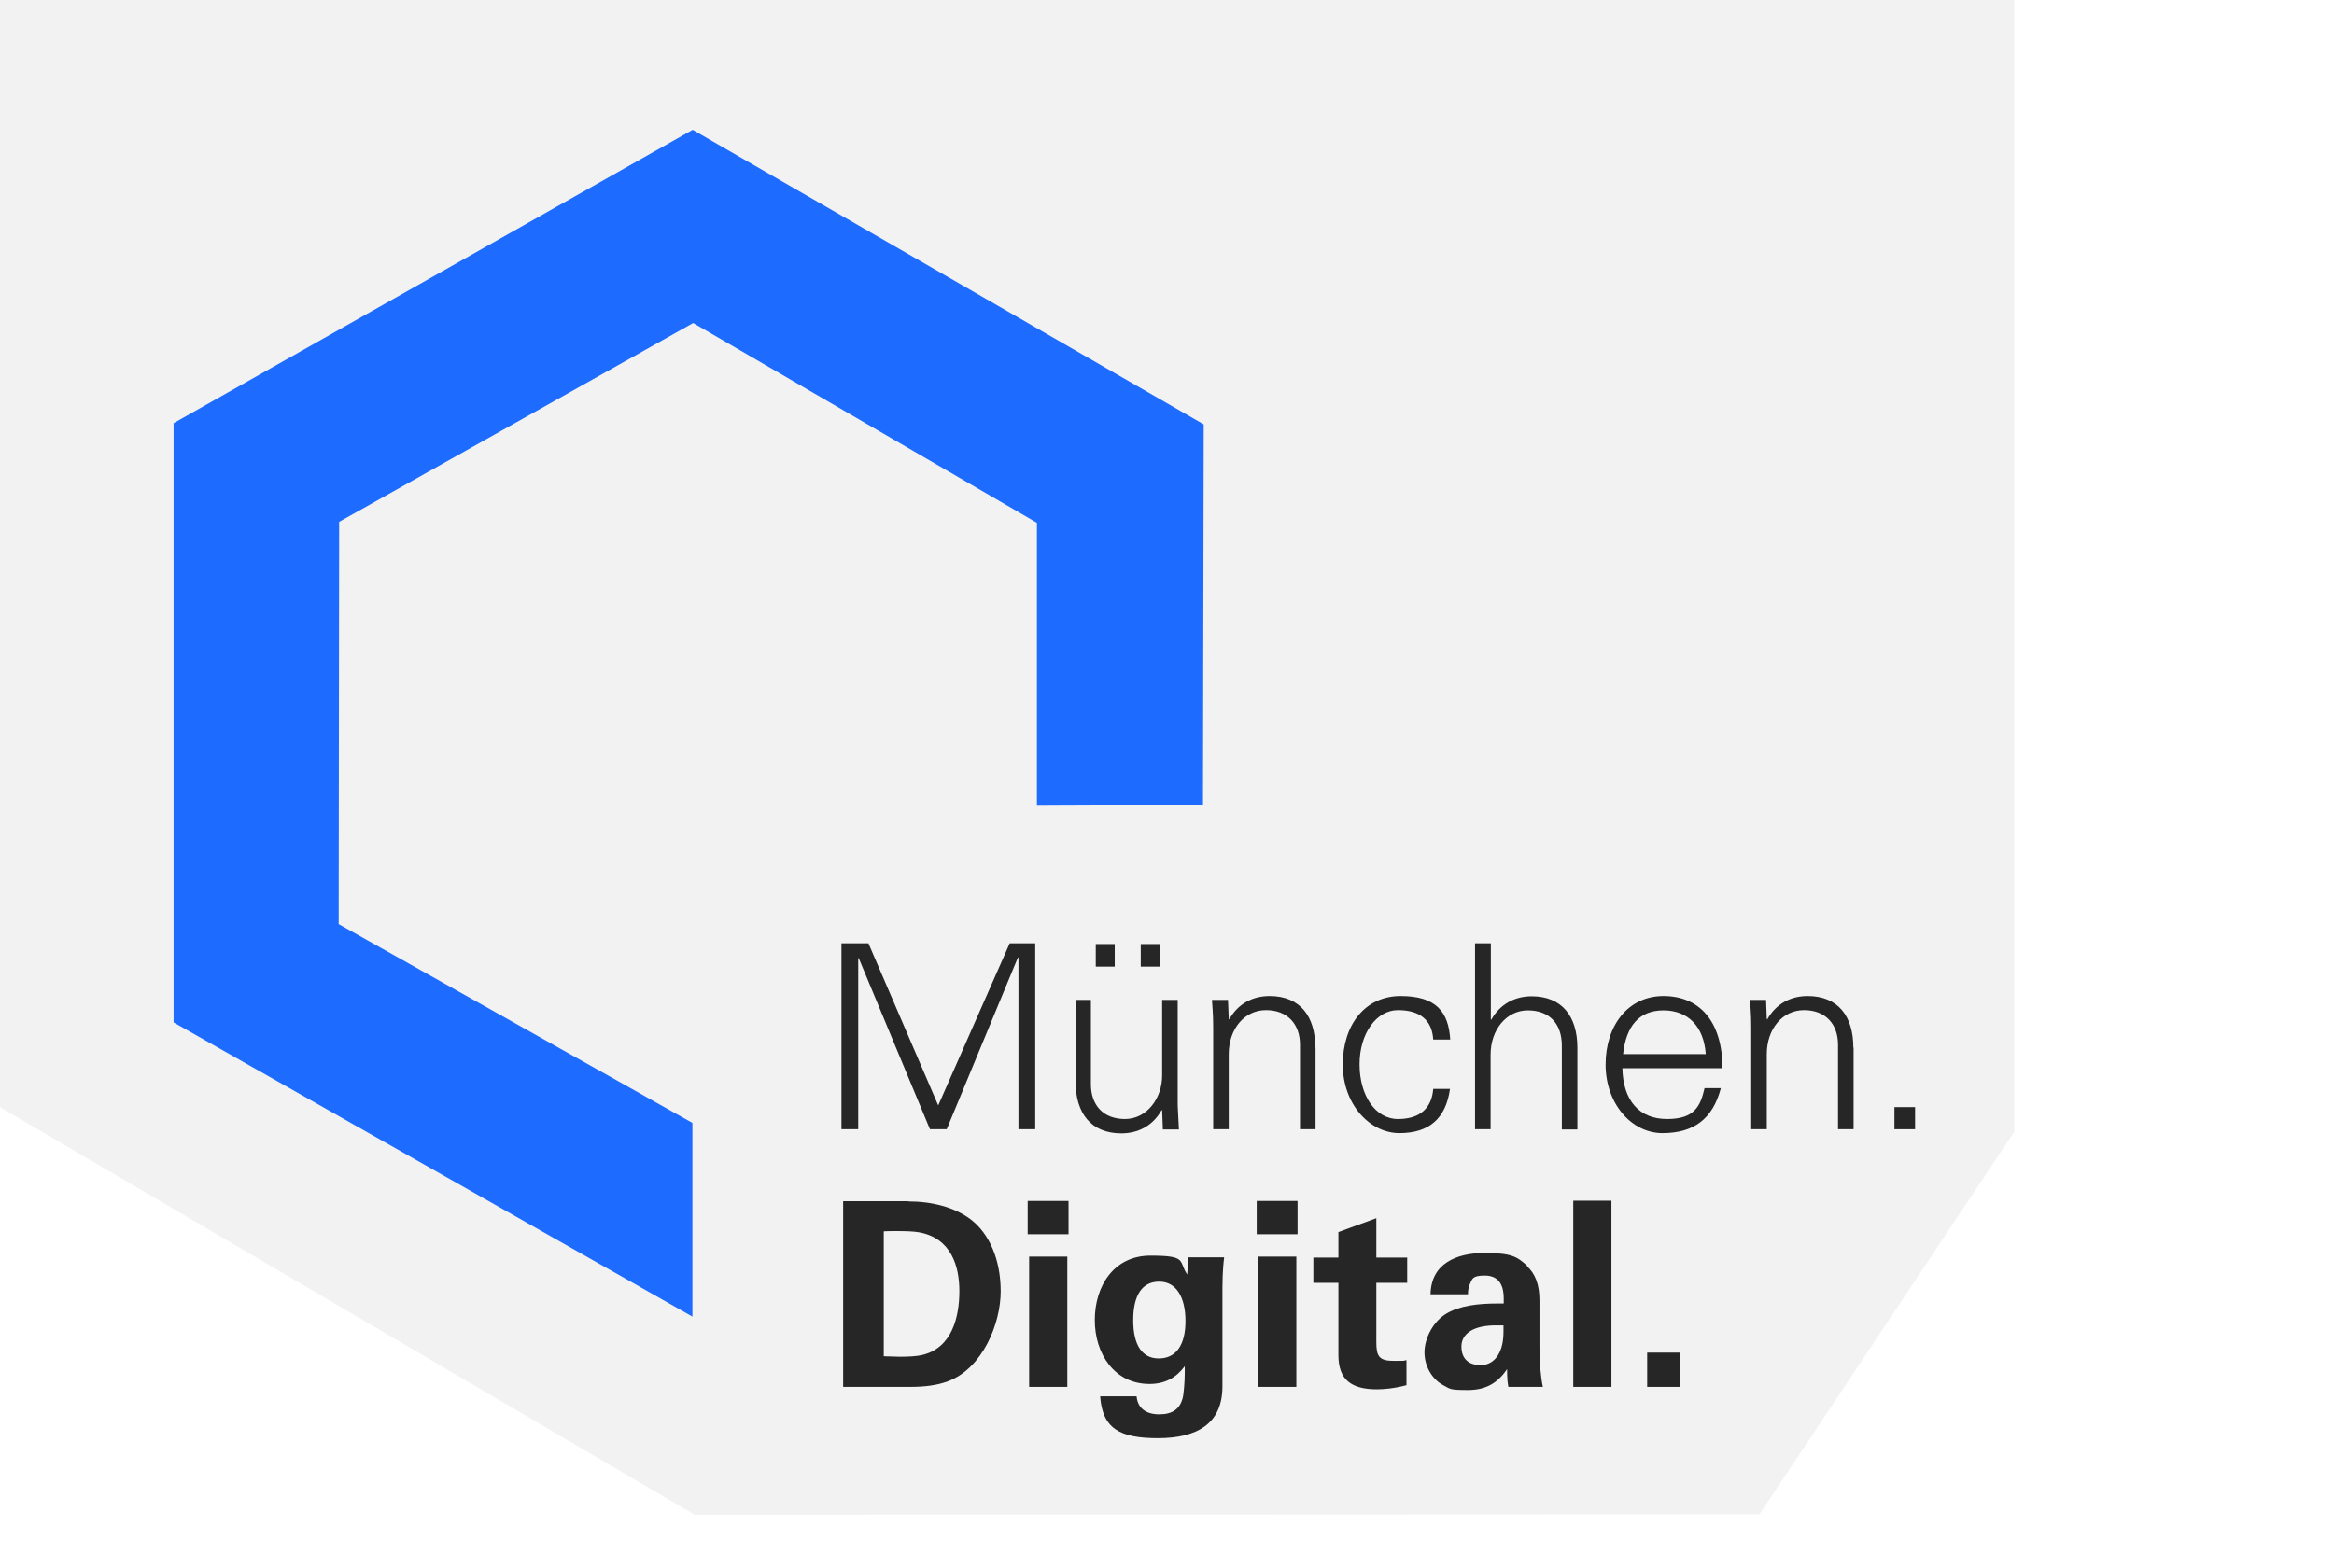
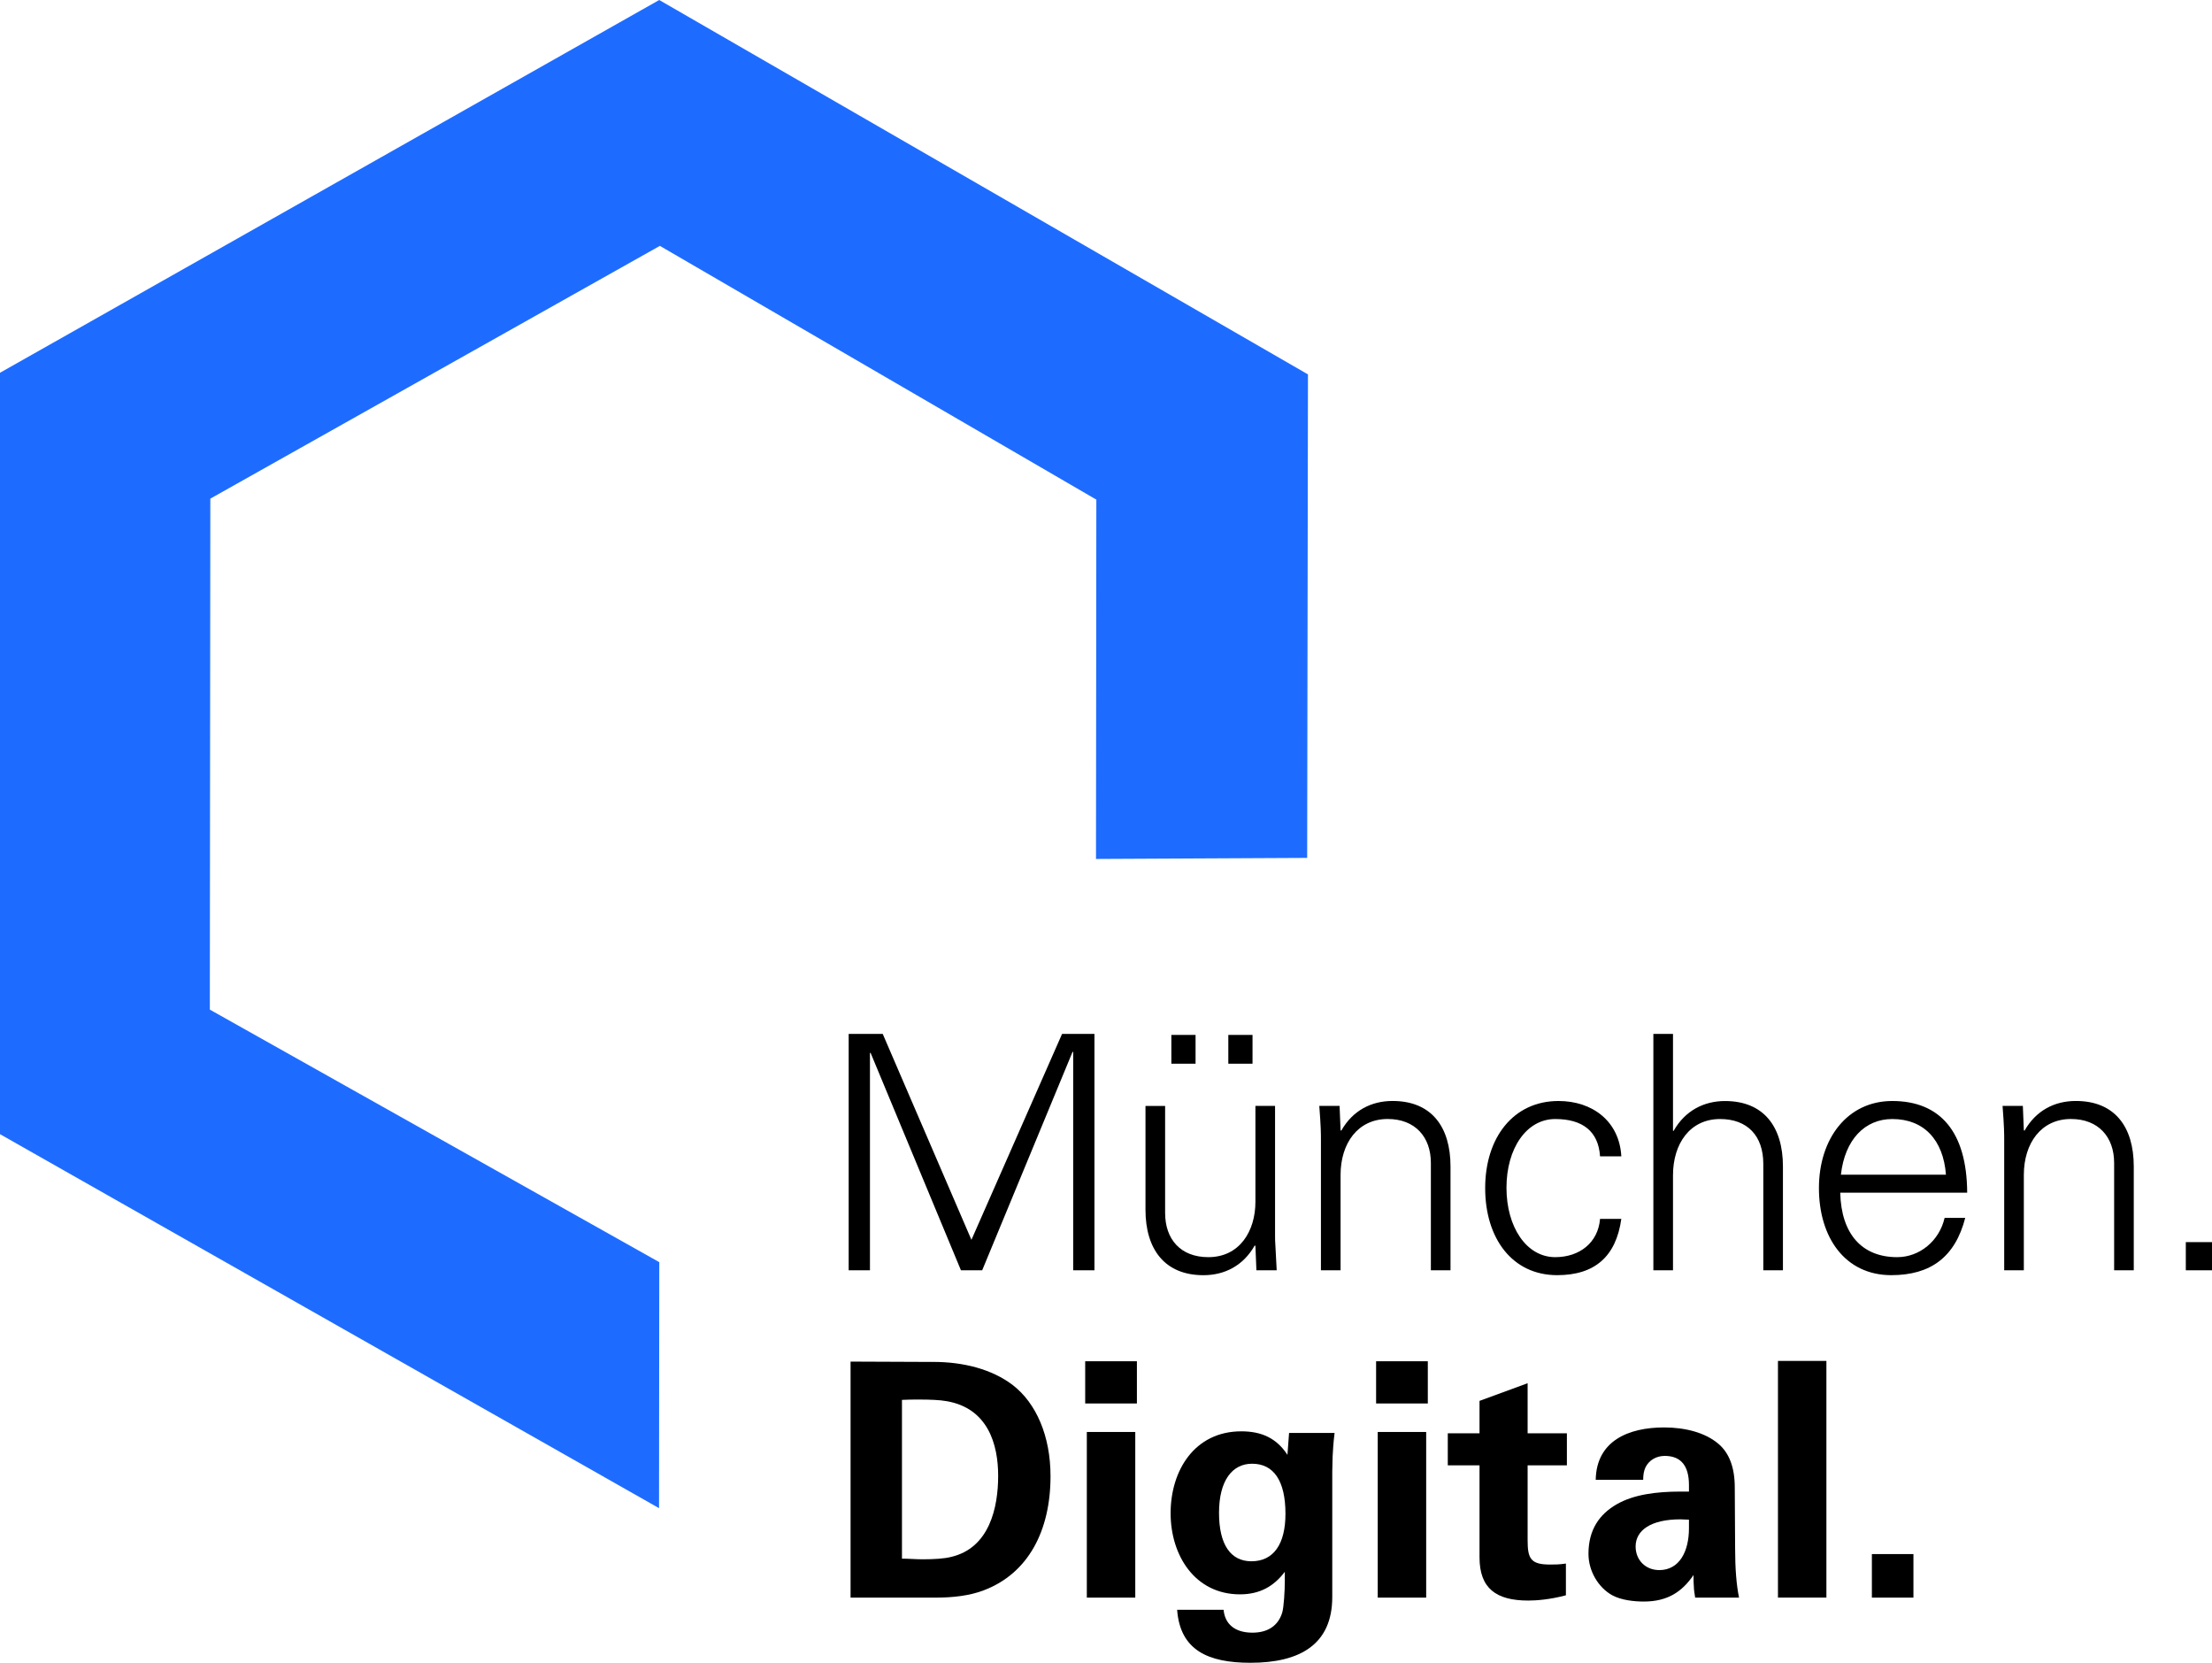
- <svg xmlns="http://www.w3.org/2000/svg" id="uuid-f8cb20bf-3ec2-457b-804e-7420bf8eae7e" version="1.1" viewBox="0 0 960 645">
+ <svg xmlns="http://www.w3.org/2000/svg" id="Ebene_1" viewBox="0 0 716.5 538.44">
  <defs>
    <style>
      .cls-1 {
-         fill: #262626;
-       }
- 
-       .cls-1, .cls-2, .cls-3 {
-         stroke-width: 0px;
-       }
- 
-       .cls-2 {
        fill: #1e6cff;
-       }
- 
-       .cls-3 {
-         fill: #f2f2f2;
      }
    </style>
  </defs>
-   <polygon class="cls-3" points="723.7 0 240.1 0 0 0 0 455.5 285.7 623.2 723.7 623 828.5 465.6 828.5 0 723.7 0" />
  <g>
-     <path class="cls-1" d="M357.2,388.1l28.7,66.7,29.4-66.7h10.5v76.5h-6.9v-70.7h-.2l-29.3,70.7h-6.9l-29.3-70.4h-.2v70.4h-6.9v-76.5h11Z" />
-     <path class="cls-1" d="M442.3,411.4h6.4v34.7c0,8.5,5,14.3,14,14.3s15.3-8.5,15.3-17.9v-31.1h6.4v42c0,.9,0,2,.1,3.3l.4,8h-6.6l-.3-7.8-.2-.2c-3.7,6.6-9.8,9.6-16.6,9.6-12.5,0-18.8-8.4-18.8-21.2v-33.6h0ZM458.5,388.4v9.3h-7.8v-9.3h7.8ZM477,388.4v9.3h-7.8v-9.3h7.8Z" />
-     <path class="cls-1" d="M541.1,431v33.6h-6.4v-34.8c0-8.4-5.1-14.2-14-14.2s-15.3,7.8-15.3,18.1v30.9h-6.4v-42c0-2.3,0-4.4-.5-11.2h6.6l.3,7.8.2.2c3.7-6.6,9.8-9.6,16.6-9.6,12.6,0,18.8,8.4,18.8,21.2h0Z" />
-     <path class="cls-1" d="M596.4,427.7h-6.9c-.5-8.2-5.7-12.1-14.5-12.1s-15.8,9.5-15.8,22.3,6.5,22.5,15.8,22.5,13.9-4.7,14.5-12.4h6.9c-1.7,12.2-8.6,18.2-20.8,18.2s-23.3-11.9-23.3-28.2,9.1-28.2,23.8-28.2,19.7,6.6,20.4,17.9h0Z" />
-     <path class="cls-1" d="M606.8,388.1h6.4v31.4h.2c3.7-6.6,9.9-9.6,16.6-9.6,12.4,0,18.8,8.2,18.8,21.2v33.6h-6.4v-34.5c0-9.1-5.2-14.5-14-14.5s-15.3,8-15.3,18.2v30.7h-6.4v-76.5h0Z" />
-     <path class="cls-1" d="M708.4,439.5h-41.1c.3,13.5,7.1,20.9,18.4,20.9s13.7-5.3,15.4-12.7h6.7c-3.3,12.7-11.2,18.5-24,18.5s-23.4-12.2-23.4-28.2,9.2-28.2,23.8-28.2,24.2,10.1,24.3,29.7h0ZM701.6,433.7c-.8-11.3-7.2-18-17.4-18s-15.4,6.7-16.6,18h34,0Z" />
-     <path class="cls-1" d="M762.4,431v33.6h-6.4v-34.8c0-8.4-5.1-14.2-14-14.2s-15.3,7.8-15.3,18.1v30.9h-6.4v-42c0-2.3,0-4.4-.5-11.2h6.6l.3,7.8.2.2c3.7-6.6,9.8-9.6,16.6-9.6,12.6,0,18.8,8.4,18.8,21.2h0Z" />
-     <path class="cls-1" d="M787.7,455.5v9.1h-8.5v-9.1h8.5Z" />
+     <path d="M285.93,334.81l28.73,66.68,29.36-66.68h10.49v76.53h-6.89v-70.7h-.21l-29.26,70.7h-6.89l-29.26-70.39h-.21v70.39h-6.89v-76.53h11.02Z" />
+     <path d="M371.04,358.13h6.36v34.66c0,8.48,4.98,14.31,13.99,14.31,10.18,0,15.26-8.48,15.26-17.92v-31.06h6.36v41.98c0,.85,0,2.01.11,3.29l.42,7.95h-6.57l-.32-7.84-.21-.21c-3.71,6.57-9.75,9.65-16.64,9.65-12.51,0-18.76-8.37-18.76-21.2v-33.6ZM387.26,335.13v9.33h-7.84v-9.33h7.84ZM405.71,335.13v9.33h-7.84v-9.33h7.84Z" />
+     <path d="M469.84,377.74v33.6h-6.36v-34.77c0-8.38-5.09-14.21-13.99-14.21-9.65,0-15.26,7.84-15.26,18.13v30.85h-6.36v-41.98c0-2.33,0-4.35-.53-11.24h6.57l.32,7.84.21.21c3.71-6.57,9.75-9.65,16.64-9.65,12.61,0,18.76,8.38,18.76,21.2Z" />
+     <path d="M525.17,374.45h-6.89c-.53-8.16-5.72-12.08-14.52-12.08-9.33,0-15.79,9.54-15.79,22.26s6.47,22.47,15.79,22.47c7.84,0,13.89-4.66,14.52-12.4h6.89c-1.7,12.19-8.59,18.23-20.78,18.23-14.52,0-23.32-11.87-23.32-28.2s9.12-28.2,23.75-28.2c11.02,0,19.72,6.57,20.35,17.91Z" />
+     <path d="M535.55,334.81h6.36v31.38h.21c3.71-6.57,9.86-9.65,16.64-9.65,12.4,0,18.76,8.16,18.76,21.2v33.6h-6.36v-34.45c0-9.12-5.19-14.52-13.99-14.52-9.75,0-15.26,7.95-15.26,18.23v30.74h-6.36v-76.53Z" />
+     <path d="M637.21,386.22h-41.13c.32,13.46,7.1,20.88,18.44,20.88,7.31,0,13.67-5.3,15.37-12.72h6.68c-3.29,12.72-11.24,18.55-23.96,18.55-14.95,0-23.43-12.19-23.43-28.2s9.22-28.2,23.75-28.2c15.58,0,24.17,10.07,24.27,29.68ZM630.32,380.39c-.85-11.34-7.21-18.02-17.38-18.02-8.9,0-15.37,6.68-16.64,18.02h34.03Z" />
+     <path d="M691.16,377.74v33.6h-6.36v-34.77c0-8.38-5.09-14.21-13.99-14.21-9.65,0-15.26,7.84-15.26,18.13v30.85h-6.36v-41.98c0-2.33,0-4.35-.53-11.24h6.57l.32,7.84.21.21c3.71-6.57,9.75-9.65,16.64-9.65,12.61,0,18.76,8.38,18.76,21.2Z" />
+     <path d="M716.5,402.23v9.12h-8.48v-9.12h8.48Z" />
  </g>
  <g>
-     <path class="cls-1" d="M373.6,494.3c9.6,0,19,2.3,25.8,7.5,7.5,5.8,12.2,16.4,12.2,29.5s-7.3,31.6-21.7,37c-4.5,1.7-9.9,2.3-15.4,2.3h-27.7v-76.4h26.8c0,.1,0,0,0,0ZM363.4,558c2.2,0,4.5.2,6.7.2,3.7,0,7-.2,9.1-.7,12.6-2.9,15.4-16.1,15.4-26.3s-3.3-21.8-16.6-24.2c-2.2-.4-5.7-.5-8.9-.5s-3.8,0-5.6.1v51.4h0Z" />
-     <path class="cls-1" d="M439.5,494.1v13.7h-16.8v-13.7h16.8ZM439,517v53.6h-15.7v-53.6h15.7Z" />
-     <path class="cls-1" d="M488.3,524.4l.5-7.1h14.7c-.4,3.3-.5,5.8-.6,7.7,0,1.8-.1,3.4-.1,4.7v40.7c0,15.5-10.6,21.3-26.5,21.3s-22.8-4-23.8-17.2h15c.4,4.7,3.7,7.4,9.3,7.4s8.4-2.3,9.6-6.5c.5-1.7.9-7.1.9-10.3v-3c-3.5,4.7-8.1,7.3-14.5,7.3-14.5,0-22.5-12.5-22.5-26.3s7.7-26.5,22.9-26.5,11.5,2.2,15,7.6h0ZM476.6,558.9c7.2,0,11-5.6,11-15.4s-3.8-16.2-10.8-16.2-10.7,5.5-10.7,15.9,3.8,15.7,10.5,15.7Z" />
-     <path class="cls-1" d="M533.7,494.1v13.7h-16.8v-13.7h16.8ZM533.2,517v53.6h-15.7v-53.6h15.7Z" />
-     <path class="cls-1" d="M566.1,517.4h12.7v10.4h-12.7v24.3c0,5.8,1,7.8,7.2,7.8s2.9,0,5.2-.3v10.3c-5.2,1.4-9.5,1.7-12.2,1.7-10.4,0-15.8-3.9-15.8-14v-29.8h-10.3v-10.4h10.3v-10.5l15.6-5.7v16.2h0Z" />
-     <path class="cls-1" d="M628,520.9c3.4,3,5.2,7.5,5.2,14.1v19.6c.1,6.6.5,11.9,1.4,16h-14.2c-.2-1.4-.4-2.5-.4-3.5-.1-1-.1-2.2-.1-3.8-3.7,5.4-8.4,8.6-16.1,8.6s-7.2-.4-10.2-2c-4.5-2.4-7.7-7.7-7.7-13.5s3.6-12.8,9.1-16,12.8-4.1,20.8-4.1h2.7v-2.1c0-6.1-2.5-9.4-7.8-9.4s-5.1,1.4-6.2,3.7c-.5,1.2-.7,2.4-.7,4h-15.4c.2-12.6,10.6-17,22.2-17s13.5,1.7,17.7,5.4h0ZM608.7,561.7c6.6,0,9.7-6,9.7-13.6v-2.8h-2.8c-9.7-.1-14.5,3.5-14.5,8.7s3.2,7.6,7.6,7.6h0Z" />
-     <path class="cls-1" d="M662.8,494v76.6h-15.7v-76.6h15.7Z" />
-     <path class="cls-1" d="M691,556.5v14.1h-13.5v-14.1h13.5Z" />
+     <path d="M302.33,441.02c9.65,0,18.97,2.33,25.76,7.53,7.53,5.83,12.19,16.43,12.19,29.47,0,17.81-7.31,31.59-21.73,37-4.45,1.7-9.86,2.33-15.37,2.33h-27.67v-76.43l26.82.11ZM292.15,504.73c2.23,0,4.45.21,6.68.21,3.71,0,7-.21,9.12-.74,12.61-2.86,15.37-16.11,15.37-26.29s-3.29-21.84-16.64-24.17c-2.23-.42-5.72-.53-8.9-.53-1.91,0-3.82,0-5.62.11v51.41Z" />
+     <path d="M368.26,440.81v13.67h-16.75v-13.67h16.75ZM367.73,463.71v53.64h-15.69v-53.64h15.69Z" />
+     <path d="M417.02,471.13l.53-7.1h14.74c-.42,3.29-.53,5.83-.64,7.74,0,1.8-.11,3.39-.11,4.66v40.71c0,15.48-10.6,21.31-26.5,21.31-13.67,0-22.79-4.03-23.75-17.17h15.05c.42,4.67,3.71,7.42,9.33,7.42,5.09,0,8.37-2.33,9.65-6.47.53-1.7.85-7.1.85-10.28v-2.97c-3.5,4.66-8.06,7.31-14.52,7.31-14.52,0-22.47-12.51-22.47-26.29s7.74-26.5,22.9-26.5c6.57,0,11.45,2.23,14.95,7.63ZM405.36,505.58c7.21,0,11.02-5.62,11.02-15.37,0-10.71-3.82-16.22-10.81-16.22-6.47,0-10.71,5.51-10.71,15.9s3.82,15.69,10.5,15.69Z" />
+     <path d="M462.49,440.81v13.67h-16.75v-13.67h16.75ZM461.96,463.71v53.64h-15.69v-53.64h15.69Z" />
+     <path d="M494.82,464.13h12.72v10.39h-12.72v24.28c0,5.83.95,7.84,7.21,7.84,1.91,0,2.86,0,5.19-.32v10.28c-5.19,1.38-9.54,1.7-12.19,1.7-10.39,0-15.79-3.92-15.79-13.99v-29.79h-10.28v-10.39h10.28v-10.49l15.58-5.72v16.22Z" />
+     <path d="M556.73,467.63c3.39,2.97,5.19,7.53,5.19,14.1l.11,19.61c0,6.57.42,11.87,1.27,16.01h-14.21c-.21-1.38-.42-2.54-.42-3.5-.11-.95-.11-2.23-.11-3.82-3.71,5.41-8.38,8.59-16.11,8.59-3.07,0-7.21-.42-10.18-2.01-4.45-2.44-7.74-7.74-7.74-13.46,0-7.84,3.6-12.83,9.12-16.01s12.83-4.13,20.78-4.13h2.65v-2.12c0-6.15-2.54-9.43-7.84-9.43-2.76,0-5.09,1.38-6.25,3.71-.53,1.17-.74,2.44-.74,4.03h-15.37c.21-12.61,10.6-16.96,22.15-16.96,6.89,0,13.46,1.7,17.7,5.41ZM537.43,508.44c6.57,0,9.65-6.04,9.65-13.57v-2.76l-2.76-.11c-9.65,0-14.52,3.6-14.52,8.8,0,4.35,3.18,7.63,7.63,7.63Z" />
+     <path d="M591.6,440.7v76.64h-15.69v-76.64h15.69Z" />
+     <path d="M619.79,503.25v14.1h-13.46v-14.1h13.46Z" />
  </g>
-   <path class="cls-2" d="M71.3,420.6l213.5,121.1v-79.7c0,0-145.5-81.8-145.5-81.8l.2-165.5,145.6-81.8,141.4,82.2v116.4c-.1,0,68.3-.3,68.3-.3l.3-156.6-210.2-121.2-213.5,120.7v246.6h0Z" />
+   <path class="cls-1" d="M.01,367.28l213.46,121.1.08-79.66-145.58-81.78.16-165.47,145.61-81.85,141.38,82.17-.11,116.36,68.4-.34.26-156.57L213.53,0,0,120.71v246.57Z" />
</svg>
